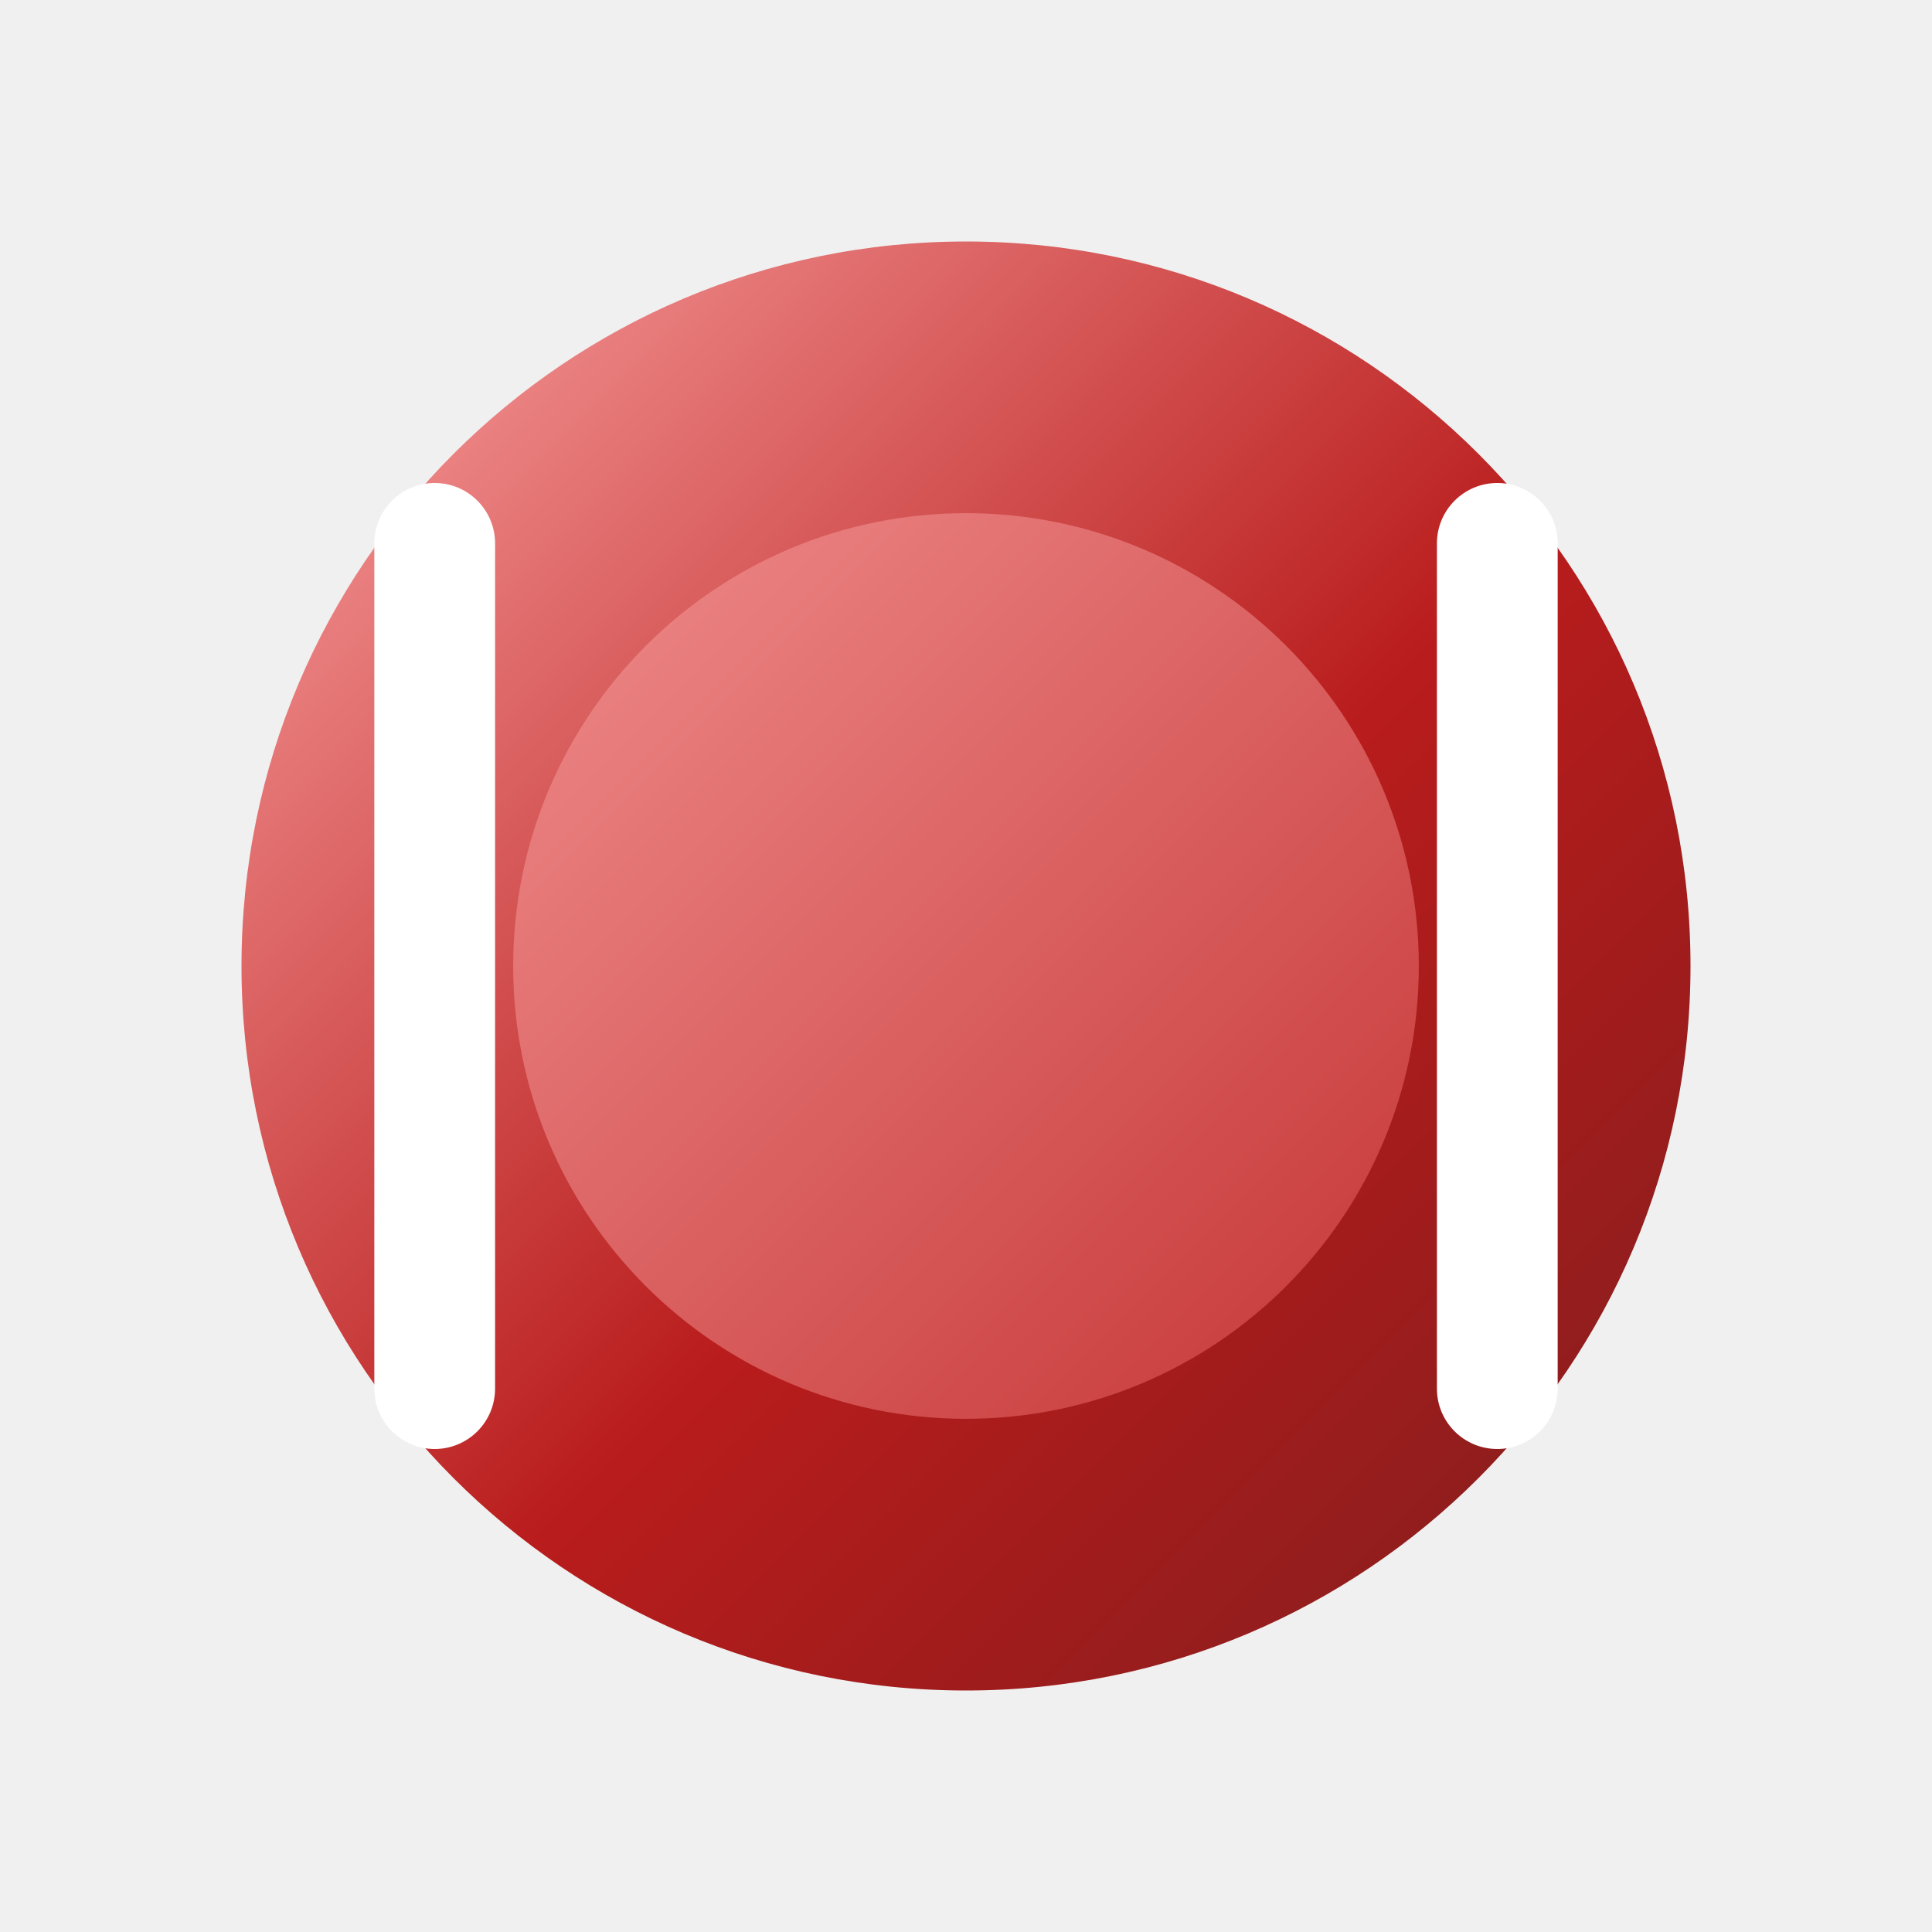
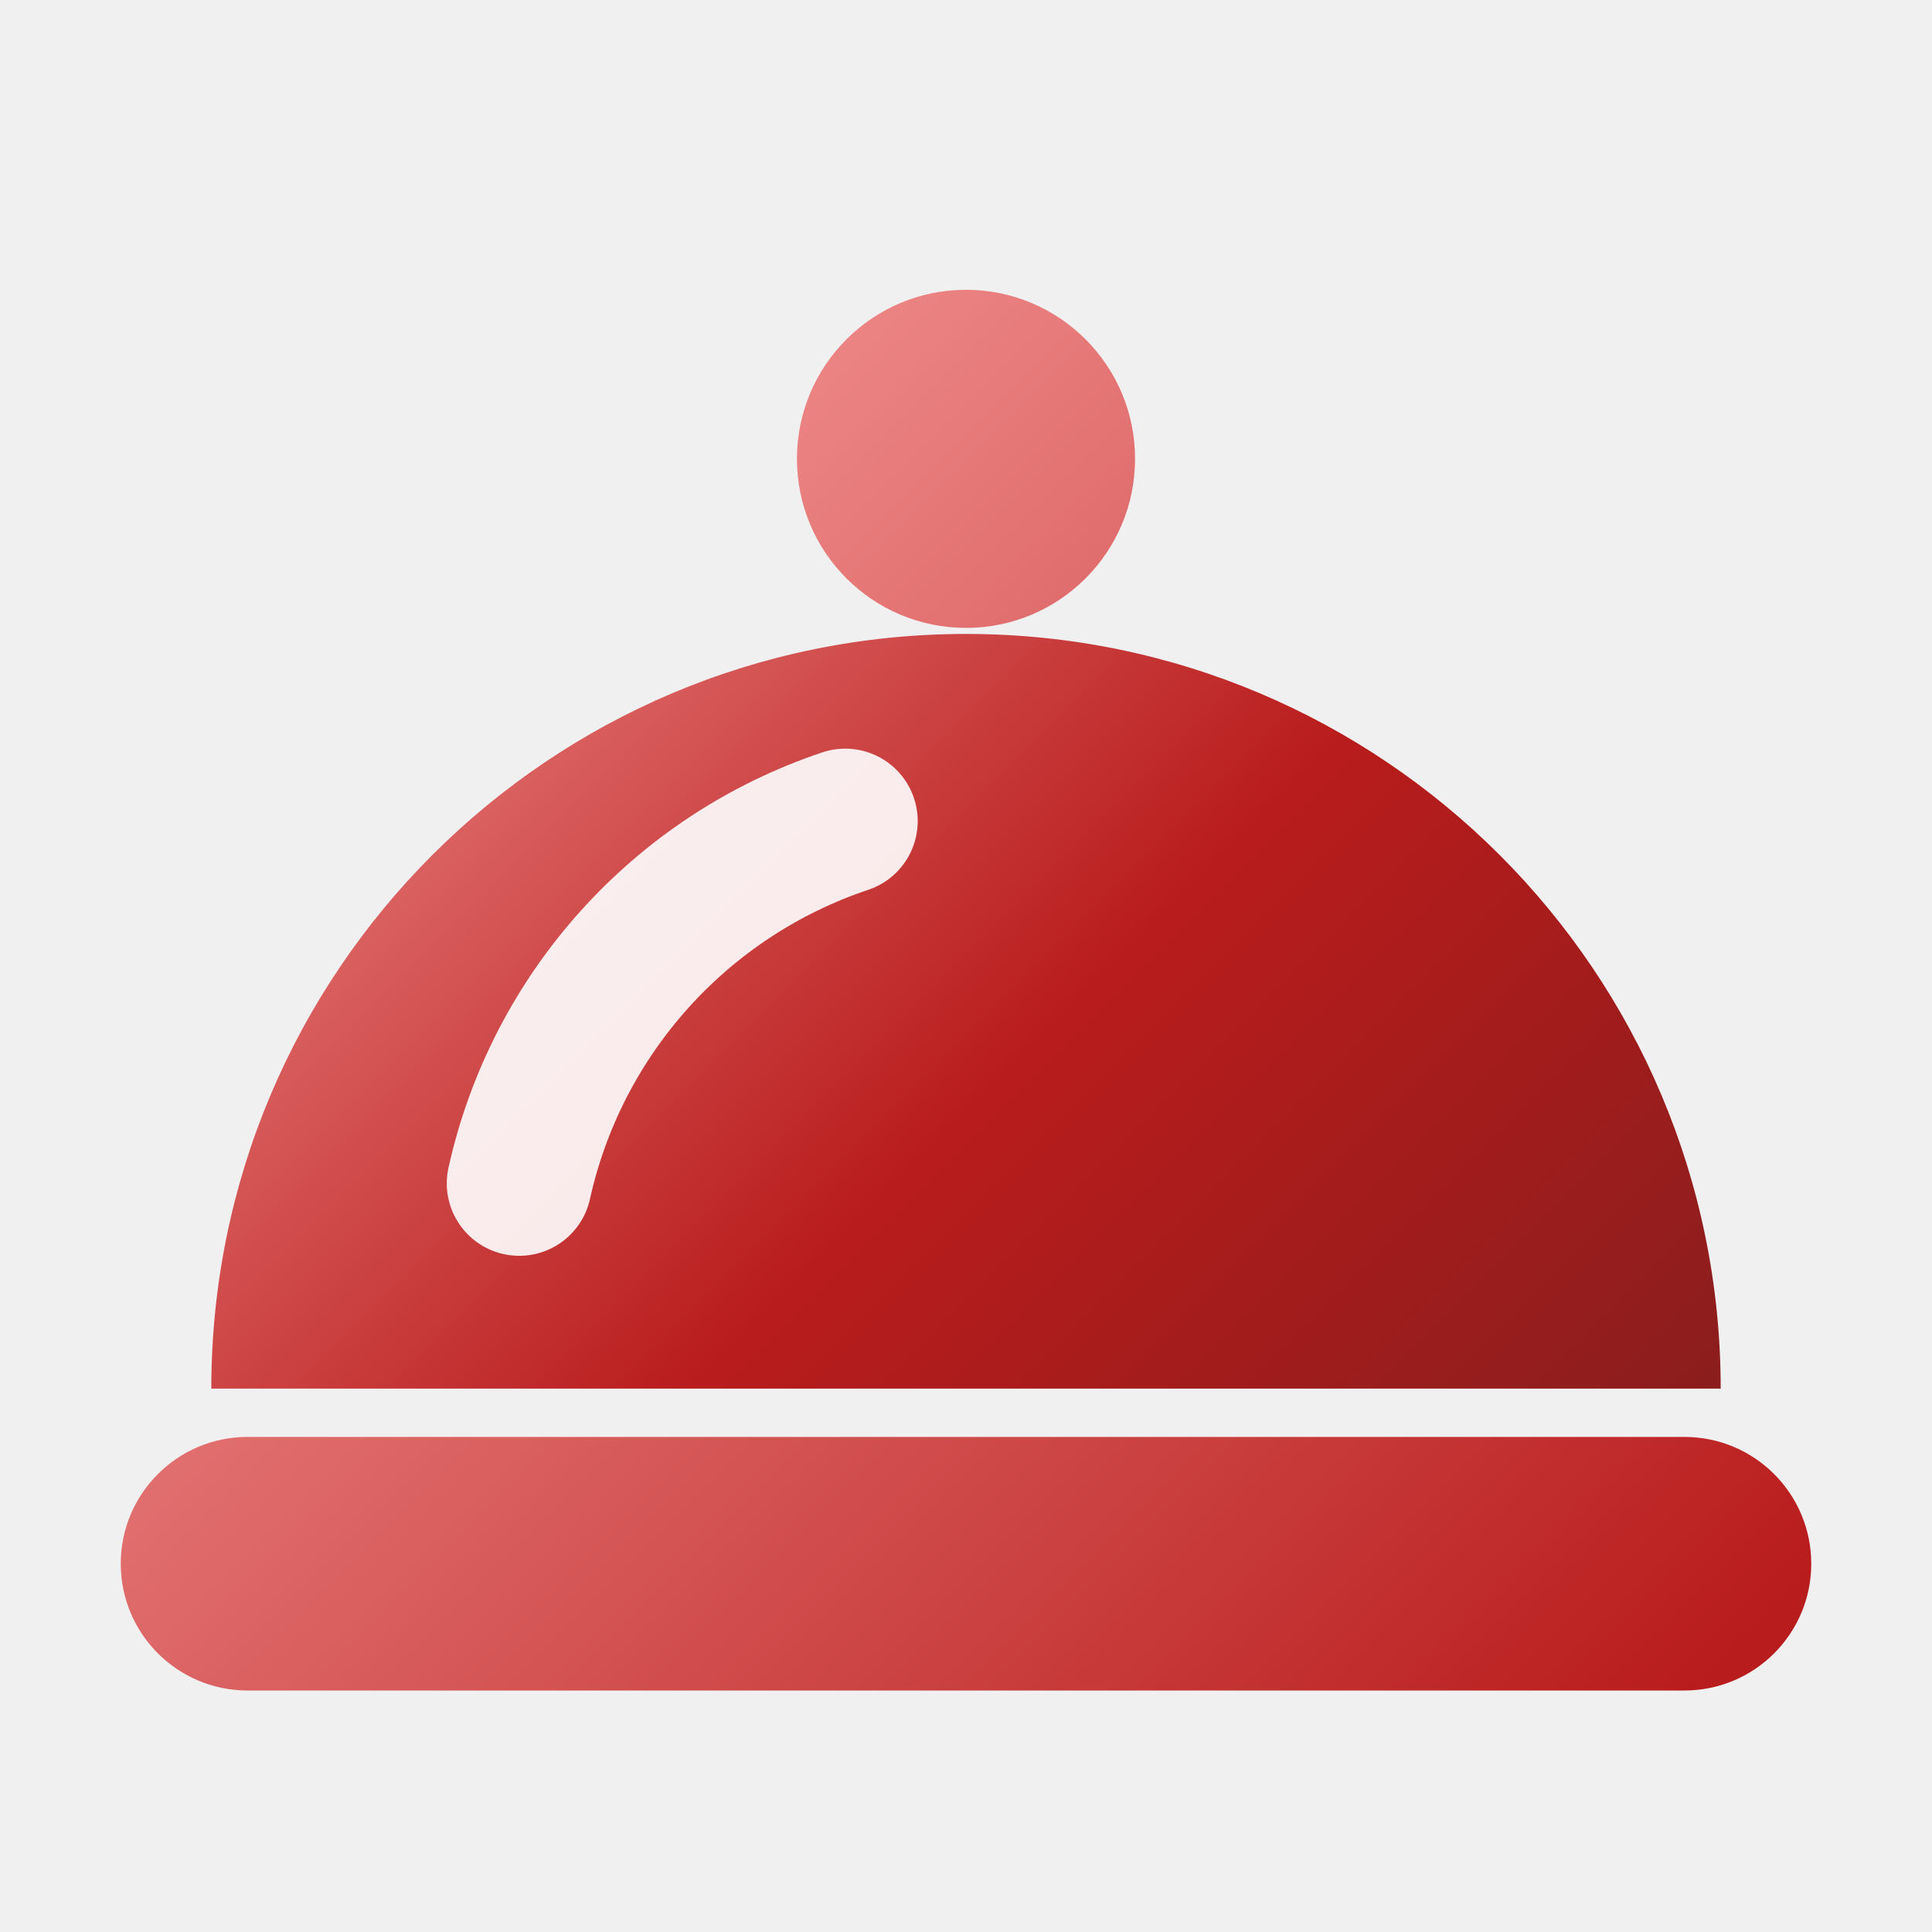
<svg xmlns="http://www.w3.org/2000/svg" viewBox="0 0 32 32" width="32" height="32">
  <defs>
    <linearGradient id="hospitality-base" x1="4" y1="4" x2="28" y2="28" gradientUnits="userSpaceOnUse">
      <stop offset="0" stop-color="#FCA5A5" />
      <stop offset="0.55" stop-color="#B91C1C" />
      <stop offset="1" stop-color="#7F1D1D" />
    </linearGradient>
    <linearGradient id="hospitality-face" x1="4" y1="4" x2="28" y2="28" gradientUnits="userSpaceOnUse">
      <stop offset="0" stop-color="#FCA5A5" />
      <stop offset="1" stop-color="#B91C1C" />
    </linearGradient>
  </defs>
-   <circle cx="16" cy="16" r="12" fill="url(#hospitality-base)" />
-   <circle cx="16" cy="16" r="7.5" fill="url(#hospitality-face)" />
-   <rect x="6.2" y="8" width="2" height="16" rx="1" fill="#fff" />
-   <rect x="23.8" y="8" width="2" height="16" rx="1" fill="#fff" />
+   <circle cx="16" cy="7.6" r="2.8" fill="url(#hospitality-face)" />
+   <path d="M3.5 23a12.5 12.5 0 0 1 25 0z" fill="url(#hospitality-base)" />
+   <rect x="2" y="23.8" width="28" height="4.2" rx="2.1" fill="url(#hospitality-face)" />
+   <path d="M8.6 19.6a8.2 8.2 0 0 1 5.4-6" fill="none" stroke="#fff" stroke-width="2.4" stroke-linecap="round" opacity="0.9" />
</svg>
